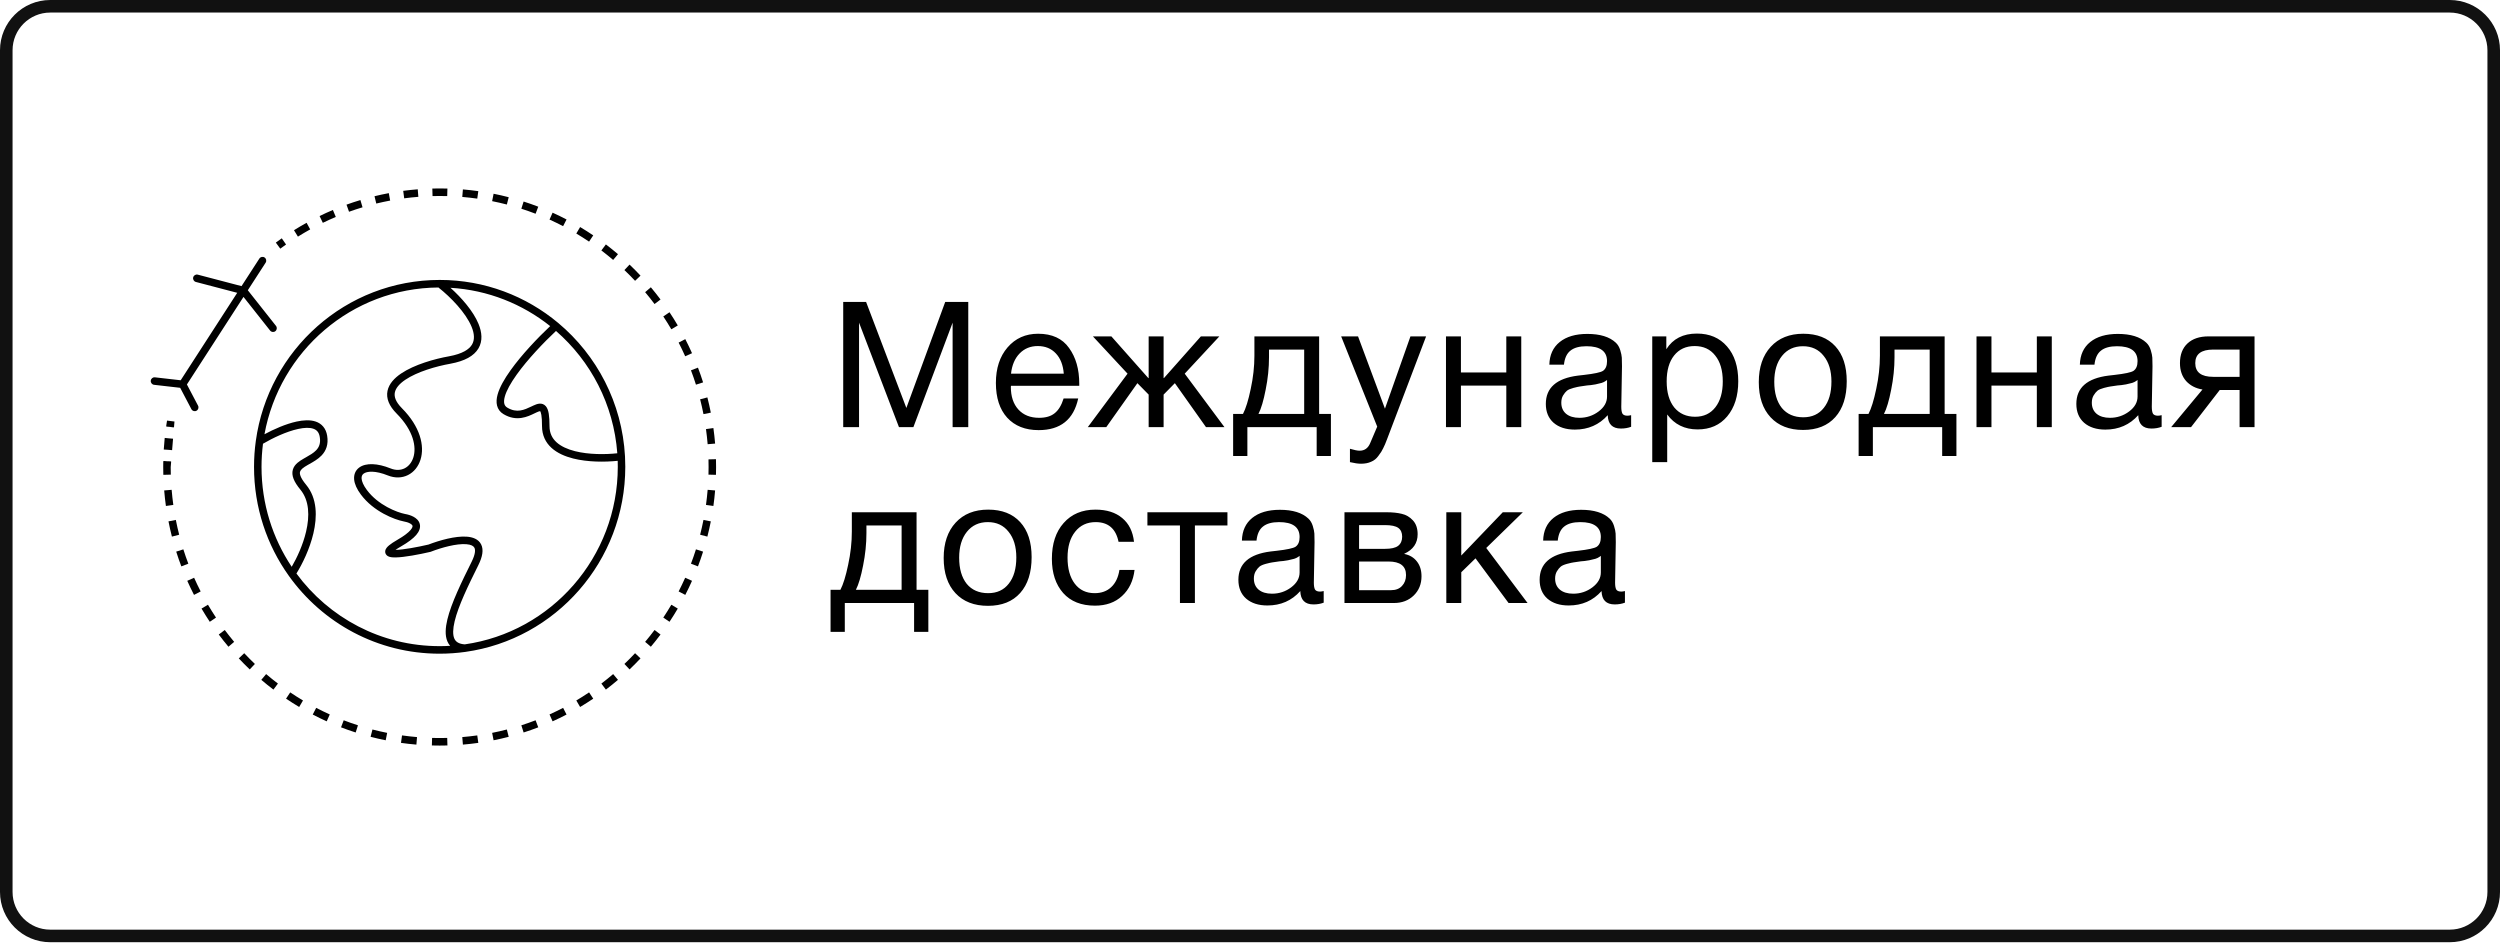
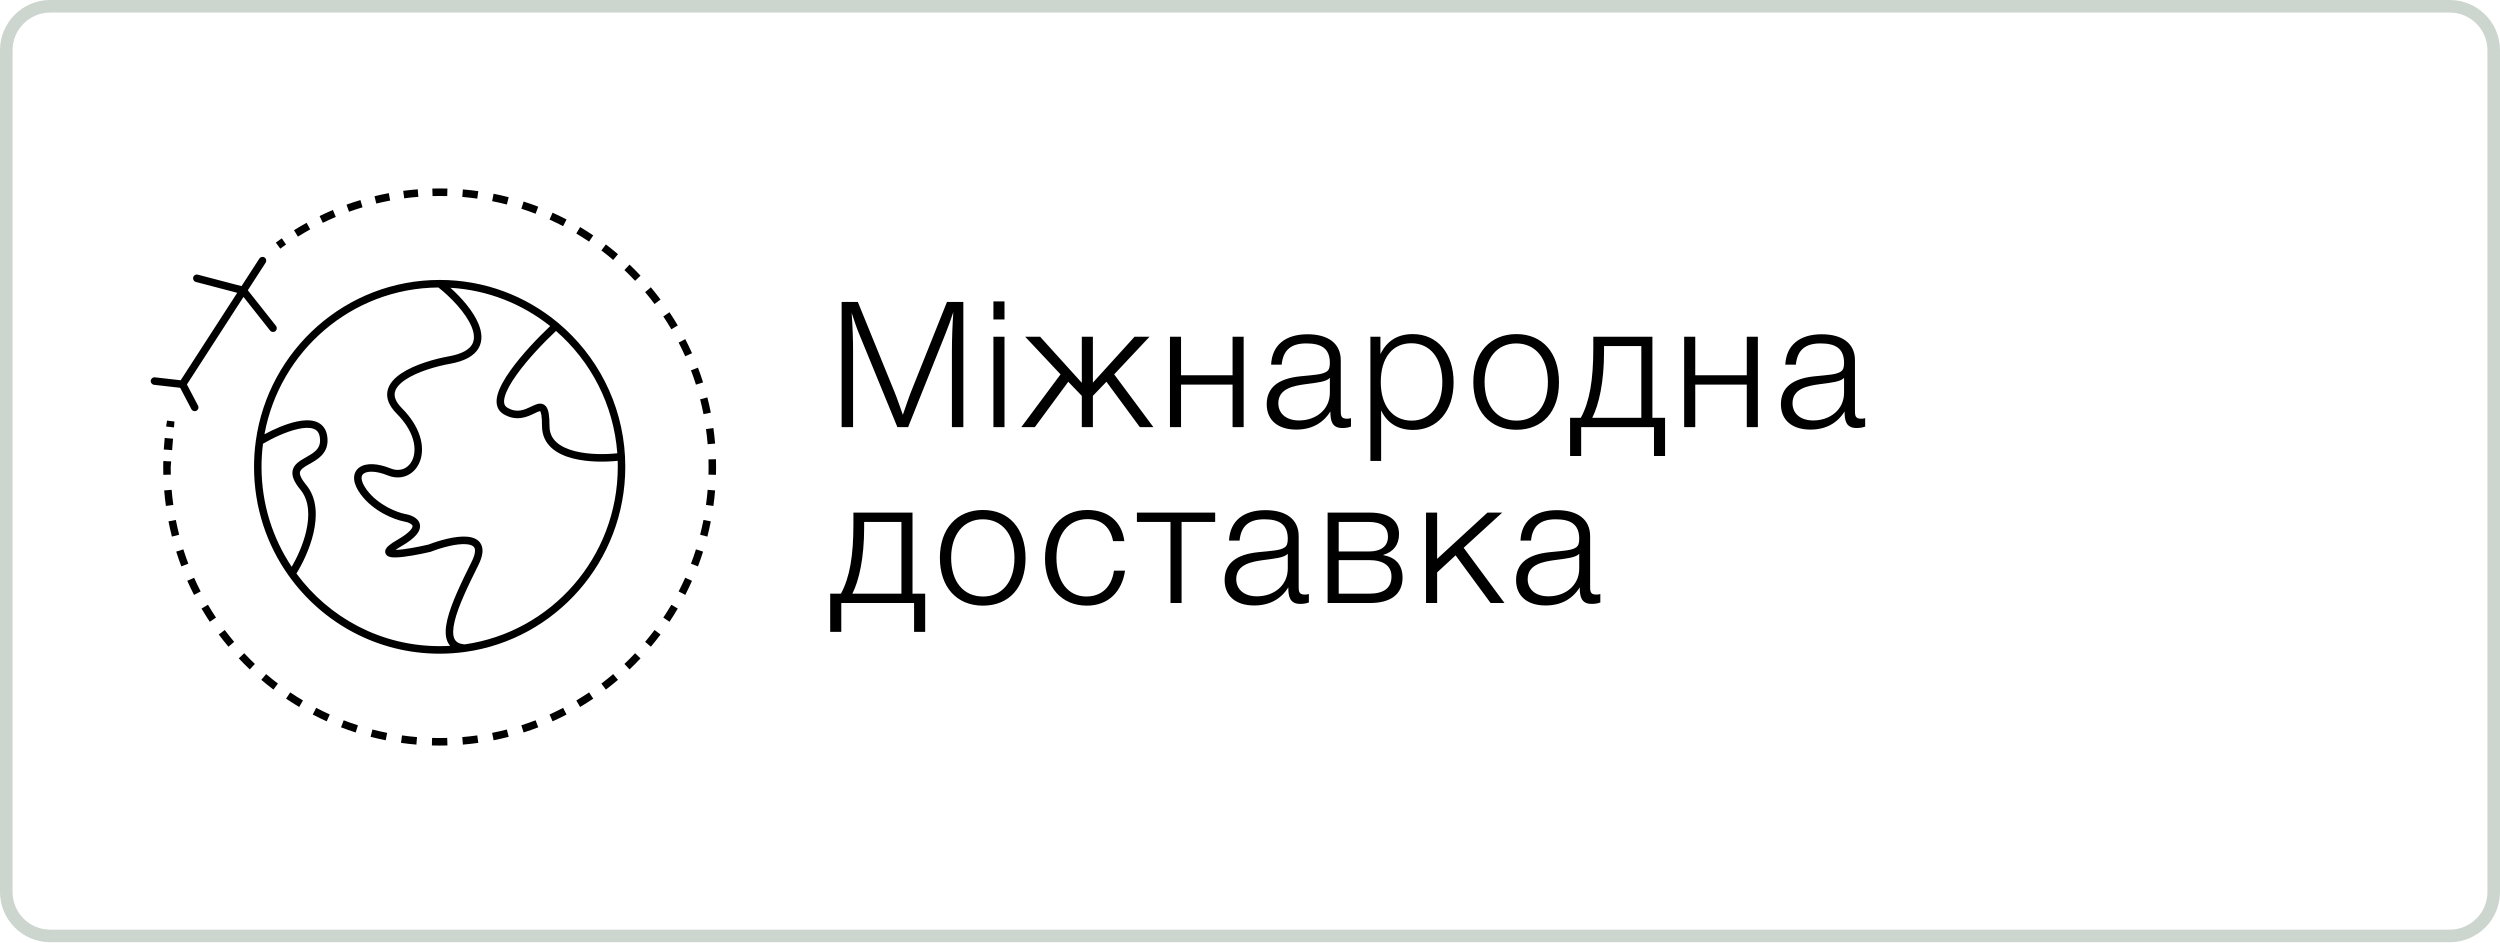
<svg xmlns="http://www.w3.org/2000/svg" width="199" height="75" viewBox="0 0 199 75" fill="none">
-   <rect x="0.5" y="0.5" width="198" height="74" rx="3.5" stroke="#111111" />
+   <rect x="0.5" y="0.5" width="198" height="74" rx="3.5" stroke="#CCD5CE" />
  <path fill-rule="evenodd" clip-rule="evenodd" d="M35.856 22.909C36.733 23.697 37.669 24.758 38.09 25.782C38.358 26.436 38.441 27.135 38.082 27.737C37.728 28.333 36.996 28.742 35.856 28.951L35.855 28.952C34.728 29.152 33.209 29.589 32.259 30.232C31.782 30.555 31.501 30.895 31.431 31.234C31.365 31.552 31.468 31.966 31.991 32.493C33.45 33.961 33.817 35.49 33.472 36.591C33.299 37.14 32.949 37.577 32.478 37.813C32.006 38.051 31.439 38.074 30.864 37.843C30.385 37.65 29.967 37.559 29.633 37.548C29.294 37.537 29.069 37.608 28.942 37.703C28.831 37.788 28.767 37.911 28.784 38.108C28.802 38.321 28.919 38.622 29.203 39.004C30.106 40.216 31.604 40.784 32.235 40.912C32.455 40.949 32.703 41.019 32.915 41.134C33.121 41.245 33.346 41.427 33.415 41.712C33.488 42.009 33.368 42.307 33.13 42.584C32.892 42.861 32.502 43.161 31.926 43.493C31.737 43.601 31.591 43.694 31.482 43.772C32.108 43.762 33.234 43.55 34.104 43.348C34.98 43.011 36.248 42.65 37.159 42.719C37.613 42.753 38.084 42.903 38.3 43.338C38.509 43.76 38.408 44.319 38.077 44.984C37.267 46.614 36.481 48.231 36.189 49.455C36.042 50.072 36.036 50.526 36.16 50.819C36.219 50.957 36.307 51.062 36.434 51.139C36.561 51.216 36.74 51.274 36.993 51.292C43.877 50.312 49.175 44.355 49.176 37.155C49.176 36.997 49.173 36.839 49.169 36.681C48.161 36.786 46.794 36.792 45.623 36.496C44.972 36.331 44.357 36.066 43.9 35.651C43.434 35.227 43.144 34.654 43.144 33.917C43.145 33.519 43.126 33.234 43.093 33.034C43.059 32.831 43.017 32.752 42.997 32.728C42.994 32.728 42.99 32.728 42.984 32.729C42.932 32.734 42.85 32.761 42.712 32.825C42.662 32.847 42.609 32.873 42.551 32.901C42.012 33.163 41.123 33.596 40.072 32.961C39.805 32.8 39.636 32.566 39.565 32.283C39.497 32.011 39.525 31.714 39.605 31.419C39.764 30.831 40.154 30.154 40.638 29.477C41.531 28.226 42.806 26.889 43.794 25.958C41.586 24.199 38.846 23.087 35.856 22.909ZM44.257 26.344C43.279 27.262 42.002 28.596 41.122 29.828C40.65 30.489 40.311 31.095 40.181 31.576C40.116 31.815 40.11 32 40.144 32.137C40.175 32.263 40.245 32.365 40.379 32.446C41.142 32.907 41.74 32.622 42.287 32.362C42.347 32.333 42.406 32.305 42.465 32.278C42.603 32.215 42.766 32.147 42.927 32.131C43.111 32.113 43.303 32.164 43.45 32.337C43.576 32.486 43.642 32.696 43.681 32.936C43.722 33.183 43.741 33.506 43.741 33.917C43.741 34.476 43.952 34.889 44.3 35.205C44.657 35.53 45.168 35.761 45.769 35.913C46.863 36.19 48.171 36.184 49.137 36.081C48.85 32.195 47.019 28.742 44.257 26.344ZM35.832 51.408C35.74 51.304 35.667 51.185 35.612 51.055C35.409 50.576 35.455 49.961 35.609 49.314C35.92 48.01 36.744 46.325 37.543 44.716C37.856 44.086 37.842 43.76 37.766 43.606C37.696 43.465 37.509 43.347 37.115 43.318C36.337 43.259 35.163 43.581 34.298 43.916L34.279 43.924L34.258 43.929C33.388 44.131 32.193 44.361 31.491 44.372C31.317 44.375 31.144 44.365 31.007 44.324C30.939 44.303 30.85 44.267 30.778 44.194C30.693 44.109 30.648 43.991 30.664 43.863C30.677 43.754 30.731 43.664 30.78 43.601C30.831 43.534 30.898 43.469 30.974 43.407C31.125 43.281 31.343 43.137 31.63 42.971C32.181 42.654 32.505 42.394 32.679 42.191C32.853 41.988 32.844 41.886 32.836 41.856C32.826 41.814 32.778 41.742 32.633 41.663C32.495 41.589 32.312 41.534 32.132 41.504L32.127 41.503L32.122 41.502C31.41 41.359 29.75 40.739 28.725 39.364C28.406 38.936 28.221 38.529 28.189 38.16C28.156 37.775 28.294 37.443 28.584 37.223C28.86 37.015 29.238 36.934 29.653 36.948C30.073 36.962 30.56 37.073 31.086 37.285C31.517 37.459 31.905 37.43 32.212 37.276C32.521 37.12 32.773 36.823 32.903 36.41C33.161 35.589 32.926 34.283 31.57 32.918C30.967 32.311 30.725 31.703 30.846 31.113C30.964 30.543 31.402 30.088 31.926 29.733C32.981 29.02 34.598 28.565 35.751 28.36C36.822 28.164 37.347 27.805 37.571 27.429C37.79 27.059 37.773 26.582 37.539 26.012C37.079 24.894 35.877 23.655 34.898 22.884C27.992 22.934 22.258 27.954 21.051 34.568C21.802 34.163 22.748 33.745 23.605 33.557C24.143 33.44 24.686 33.404 25.133 33.557C25.362 33.636 25.568 33.765 25.729 33.959C25.891 34.152 25.995 34.395 26.042 34.682C26.158 35.385 25.951 35.885 25.598 36.255C25.318 36.549 24.943 36.76 24.636 36.933C24.584 36.962 24.535 36.989 24.488 37.016C24.313 37.117 24.172 37.206 24.065 37.299C23.961 37.39 23.907 37.471 23.884 37.548C23.842 37.695 23.873 37.991 24.367 38.588C25.262 39.669 25.257 41.138 24.944 42.463C24.651 43.699 24.076 44.878 23.596 45.652C26.179 49.161 30.322 51.434 34.994 51.433C35.275 51.433 35.554 51.425 35.832 51.408ZM23.22 45.117C23.644 44.391 24.115 43.374 24.363 42.324C24.661 41.064 24.622 39.834 23.909 38.972C23.398 38.355 23.178 37.841 23.312 37.38C23.377 37.154 23.518 36.982 23.674 36.845C23.829 36.711 24.014 36.597 24.192 36.495C24.248 36.463 24.304 36.431 24.359 36.4C24.67 36.224 24.954 36.063 25.168 35.839C25.394 35.602 25.538 35.291 25.453 34.781C25.421 34.581 25.354 34.443 25.272 34.345C25.191 34.247 25.082 34.175 24.94 34.126C24.647 34.025 24.231 34.035 23.732 34.145C22.792 34.349 21.7 34.871 20.934 35.321C20.858 35.923 20.818 36.538 20.817 37.161C20.817 40.107 21.702 42.844 23.22 45.117ZM35 22.283C38.589 22.282 41.88 23.57 44.44 25.712C47.502 28.275 49.519 32.062 49.751 36.329C49.765 36.602 49.773 36.878 49.773 37.155C49.771 44.67 44.235 50.884 37.045 51.891C36.375 51.985 35.69 52.033 34.993 52.034C30.049 52.035 25.673 49.591 22.992 45.838C21.247 43.396 20.22 40.399 20.221 37.161C20.221 36.461 20.269 35.771 20.363 35.096C21.363 27.858 27.536 22.284 35 22.283ZM21.058 20.494C21.196 20.584 21.235 20.77 21.145 20.909L19.726 23.104L21.968 25.939C22.07 26.069 22.049 26.258 21.92 26.361C21.791 26.465 21.603 26.443 21.501 26.313L19.383 23.634L14.878 30.604L15.764 32.289C15.841 32.436 15.785 32.618 15.64 32.695C15.494 32.773 15.313 32.717 15.236 32.571L14.342 30.869L12.265 30.631C12.101 30.613 11.983 30.464 12.002 30.299C12.021 30.134 12.168 30.016 12.332 30.035L14.383 30.269L18.883 23.307L15.592 22.444C15.433 22.402 15.337 22.238 15.379 22.077C15.421 21.917 15.584 21.82 15.743 21.862L19.226 22.776L20.645 20.582C20.735 20.443 20.92 20.404 21.058 20.494Z" fill="black" />
  <path fill-rule="evenodd" clip-rule="evenodd" d="M34.414 15.008C34.608 15.002 34.801 15 34.996 15C35.203 15 35.409 15.003 35.614 15.009L35.598 15.609C35.398 15.604 35.197 15.601 34.996 15.601C34.807 15.601 34.618 15.604 34.43 15.608L34.414 15.008ZM32.096 15.191C32.479 15.14 32.865 15.099 33.253 15.069L33.3 15.668C32.922 15.697 32.547 15.737 32.174 15.787L32.096 15.191ZM36.847 15.077C37.259 15.112 37.668 15.158 38.073 15.215L37.99 15.81C37.596 15.755 37.198 15.71 36.797 15.676L36.847 15.077ZM29.811 15.619C30.186 15.528 30.565 15.446 30.948 15.374L31.057 15.965C30.685 16.035 30.316 16.115 29.951 16.203L29.811 15.619ZM39.29 15.422C39.695 15.503 40.096 15.595 40.493 15.698L40.345 16.28C39.959 16.18 39.568 16.09 39.174 16.012L39.29 15.422ZM27.582 16.29C27.947 16.159 28.315 16.037 28.688 15.925L28.858 16.501C28.496 16.61 28.137 16.728 27.783 16.856L27.582 16.29ZM41.68 16.042C42.073 16.168 42.462 16.305 42.845 16.453L42.633 17.014C42.26 16.87 41.882 16.737 41.499 16.614L41.68 16.042ZM25.438 17.196C25.786 17.026 26.14 16.866 26.498 16.714L26.729 17.268C26.38 17.416 26.036 17.572 25.697 17.737L25.438 17.196ZM43.986 16.929C44.362 17.099 44.733 17.279 45.097 17.47L44.823 18.003C44.469 17.818 44.108 17.643 43.742 17.478L43.986 16.929ZM23.401 18.325C23.729 18.119 24.064 17.922 24.404 17.733L24.692 18.26C24.361 18.443 24.035 18.635 23.715 18.836L23.401 18.325ZM46.177 18.072C46.532 18.284 46.88 18.505 47.222 18.735L46.89 19.234C46.558 19.01 46.219 18.795 45.874 18.59L46.177 18.072ZM21.956 19.311C22.113 19.195 22.27 19.081 22.429 18.97L22.77 19.463C22.615 19.572 22.462 19.682 22.31 19.795L21.956 19.311ZM48.228 19.456C48.557 19.706 48.878 19.964 49.192 20.232L48.807 20.691C48.502 20.43 48.189 20.179 47.869 19.936L48.228 19.456ZM50.112 21.061C50.411 21.346 50.702 21.639 50.985 21.941L50.552 22.353C50.277 22.06 49.994 21.775 49.703 21.498L50.112 21.061ZM51.808 22.868C52.073 23.184 52.33 23.508 52.578 23.84L52.102 24.201C51.861 23.879 51.611 23.564 51.352 23.256L51.808 22.868ZM53.293 24.854C53.522 25.198 53.741 25.549 53.951 25.906L53.438 26.212C53.234 25.864 53.02 25.523 52.798 25.188L53.293 24.854ZM54.549 26.994C54.738 27.362 54.917 27.735 55.085 28.115L54.541 28.36C54.377 27.991 54.203 27.628 54.019 27.27L54.549 26.994ZM55.558 29.264C55.705 29.65 55.841 30.042 55.966 30.438L55.398 30.62C55.276 30.235 55.144 29.854 55.001 29.478L55.558 29.264ZM56.307 31.634C56.409 32.034 56.501 32.438 56.581 32.847L55.996 32.963C55.918 32.566 55.829 32.173 55.73 31.784L56.307 31.634ZM13.818 34.006C13.817 34.012 13.816 34.018 13.815 34.024L13.531 33.982L13.256 33.959L13.257 33.942L13.225 33.937C13.247 33.784 13.271 33.631 13.296 33.479L13.888 33.553L13.85 34.009L13.818 34.006ZM56.786 34.073C56.843 34.482 56.889 34.894 56.923 35.309L56.329 35.359C56.295 34.955 56.251 34.554 56.196 34.156L56.786 34.073ZM13.432 34.892L13.111 34.858C13.079 35.165 13.054 35.473 13.035 35.783L13.355 35.803L13.7 35.832L13.775 34.92L13.432 34.892ZM56.991 36.551C56.997 36.758 57 36.965 57 37.174C57 37.383 56.997 37.59 56.991 37.797L56.395 37.781C56.401 37.579 56.403 37.377 56.403 37.174C56.403 36.971 56.401 36.769 56.395 36.567L56.991 36.551ZM13.029 36.711L13.031 36.694L13.306 36.716L13.593 36.722C13.593 36.728 13.593 36.734 13.593 36.74L13.625 36.743L13.588 37.186C13.589 37.385 13.591 37.583 13.597 37.781L13.001 37.797C12.995 37.59 12.992 37.383 12.992 37.174C12.992 37.019 12.994 36.864 12.997 36.71L13.029 36.711ZM56.923 39.039C56.889 39.454 56.843 39.866 56.786 40.275L56.196 40.192C56.251 39.794 56.295 39.393 56.329 38.989L56.923 39.039ZM13.206 40.275C13.149 39.867 13.103 39.454 13.069 39.039L13.663 38.989C13.697 39.393 13.741 39.794 13.796 40.192L13.206 40.275ZM56.581 41.501C56.501 41.91 56.409 42.314 56.307 42.714L55.73 42.564C55.829 42.175 55.918 41.782 55.996 41.385L56.581 41.501ZM13.684 42.714C13.582 42.314 13.491 41.91 13.411 41.501L13.996 41.385C14.074 41.782 14.163 42.175 14.262 42.564L13.684 42.714ZM55.966 43.91C55.841 44.306 55.705 44.698 55.558 45.084L55.001 44.87C55.144 44.494 55.276 44.113 55.398 43.727L55.966 43.91ZM14.434 45.084C14.287 44.698 14.151 44.306 14.026 43.91L14.594 43.727C14.716 44.113 14.848 44.494 14.991 44.87L14.434 45.084ZM55.085 46.233C54.917 46.613 54.738 46.986 54.549 47.354L54.019 47.078C54.203 46.72 54.377 46.356 54.541 45.988L55.085 46.233ZM15.443 47.354C15.254 46.986 15.075 46.613 14.906 46.233L15.451 45.988C15.615 46.357 15.789 46.72 15.973 47.078L15.443 47.354ZM53.951 48.442C53.741 48.799 53.522 49.15 53.293 49.494L52.798 49.16C53.02 48.825 53.234 48.484 53.438 48.136L53.951 48.442ZM16.698 49.495C16.47 49.15 16.251 48.799 16.041 48.442L16.554 48.136C16.758 48.484 16.972 48.825 17.194 49.16L16.698 49.495ZM52.578 50.508C52.33 50.84 52.073 51.164 51.808 51.48L51.352 51.092C51.611 50.784 51.861 50.469 52.102 50.147L52.578 50.508ZM18.184 51.48C17.918 51.164 17.662 50.84 17.414 50.508L17.89 50.147C18.131 50.469 18.381 50.784 18.639 51.092L18.184 51.48ZM50.985 52.407C50.702 52.709 50.411 53.002 50.112 53.287L49.703 52.85C49.994 52.573 50.277 52.288 50.552 51.995L50.985 52.407ZM19.879 53.287C19.58 53.002 19.289 52.709 19.007 52.408L19.44 51.995C19.715 52.288 19.998 52.573 20.289 52.85L19.879 53.287ZM49.192 54.116C48.878 54.384 48.557 54.643 48.228 54.892L47.869 54.412C48.189 54.169 48.502 53.917 48.807 53.657L49.192 54.116ZM21.764 54.892C21.435 54.643 21.114 54.384 20.799 54.116L21.184 53.657C21.49 53.917 21.803 54.169 22.123 54.412L21.764 54.892ZM47.222 55.613C46.88 55.843 46.532 56.064 46.177 56.276L45.874 55.758C46.219 55.553 46.558 55.338 46.89 55.114L47.222 55.613ZM23.814 56.276C23.46 56.064 23.112 55.843 22.77 55.613L23.102 55.114C23.434 55.338 23.773 55.553 24.118 55.758L23.814 56.276ZM45.097 56.878C44.733 57.069 44.362 57.249 43.986 57.419L43.742 56.87C44.108 56.705 44.469 56.53 44.823 56.345L45.097 56.878ZM26.006 57.419C25.63 57.249 25.259 57.069 24.894 56.878L25.168 56.345C25.523 56.53 25.884 56.705 26.25 56.87L26.006 57.419ZM28.312 58.306C27.918 58.18 27.53 58.043 27.146 57.895L27.359 57.334C27.732 57.478 28.11 57.611 28.493 57.734L28.312 58.306ZM42.845 57.895C42.462 58.043 42.073 58.18 41.68 58.306L41.499 57.734C41.882 57.611 42.26 57.478 42.633 57.334L42.845 57.895ZM40.493 58.65C40.096 58.753 39.695 58.845 39.29 58.926L39.174 58.336C39.568 58.258 39.959 58.168 40.345 58.068L40.493 58.65ZM30.702 58.926C30.297 58.845 29.895 58.753 29.499 58.65L29.647 58.068C30.033 58.168 30.424 58.258 30.818 58.336L30.702 58.926ZM38.073 59.133C37.668 59.19 37.259 59.236 36.847 59.271L36.797 58.672C37.198 58.638 37.596 58.593 37.99 58.538L38.073 59.133ZM33.145 59.271C32.733 59.236 32.324 59.19 31.919 59.133L32.001 58.538C32.396 58.593 32.794 58.638 33.195 58.672L33.145 59.271ZM34.996 59.348C34.789 59.348 34.583 59.345 34.377 59.339L34.394 58.739C34.594 58.744 34.794 58.747 34.996 58.747C35.197 58.747 35.398 58.744 35.598 58.739L35.615 59.339C35.409 59.345 35.203 59.348 34.996 59.348Z" fill="black" />
-   <path d="M67.12 24.032H68.94L72.146 32.474L75.24 24.032H77.074V34H75.828V25.684L72.706 34H71.558L68.38 25.684V34H67.12V24.032ZM85.825 31.718C85.461 33.398 84.411 34.238 82.675 34.238C81.611 34.238 80.776 33.907 80.169 33.244C79.572 32.581 79.273 31.662 79.273 30.486C79.273 29.319 79.581 28.377 80.197 27.658C80.823 26.93 81.635 26.566 82.633 26.566C83.744 26.566 84.565 26.944 85.097 27.7C85.639 28.447 85.909 29.394 85.909 30.542V30.71H80.477L80.463 30.794C80.463 31.559 80.664 32.161 81.065 32.6C81.467 33.039 82.017 33.258 82.717 33.258C83.24 33.258 83.651 33.137 83.949 32.894C84.257 32.651 84.495 32.259 84.663 31.718H85.825ZM84.677 29.744C84.621 29.053 84.411 28.517 84.047 28.134C83.683 27.742 83.203 27.546 82.605 27.546C82.027 27.546 81.546 27.742 81.163 28.134C80.781 28.526 80.552 29.063 80.477 29.744H84.677ZM90.537 30.5L88.059 34H86.589L89.753 29.744L86.995 26.776H88.465L91.405 30.094H91.433V26.776H92.623V30.094H92.651L95.591 26.776H97.061L94.303 29.744L97.467 34H95.997L93.519 30.5L92.623 31.41V34H91.433V31.41L90.537 30.5ZM105.941 36.296H104.807V34H99.291V36.296H98.157V32.95H98.941C99.165 32.521 99.371 31.858 99.557 30.962C99.753 30.057 99.851 29.175 99.851 28.316V26.776H105.003V32.95H105.941V36.296ZM103.813 32.95V27.826H101.013V28.428C101.013 29.277 100.925 30.141 100.747 31.018C100.579 31.886 100.388 32.53 100.173 32.95H103.813ZM113.518 26.776L110.424 34.924C110.303 35.251 110.196 35.503 110.102 35.68C110.018 35.867 109.892 36.067 109.724 36.282C109.566 36.506 109.37 36.665 109.136 36.758C108.912 36.861 108.646 36.912 108.338 36.912C108.105 36.912 107.811 36.87 107.456 36.786V35.722C107.802 35.825 108.058 35.876 108.226 35.876C108.618 35.876 108.898 35.675 109.066 35.274L109.626 33.958L106.756 26.776H108.1L110.242 32.53L112.272 26.776H113.518ZM116.29 34H115.1V26.776H116.29V29.646H119.902V26.776H121.092V34H119.902V30.696H116.29V34ZM129.838 33.048V33.972C129.595 34.065 129.324 34.112 129.026 34.112C128.344 34.112 127.994 33.757 127.976 33.048C127.294 33.813 126.422 34.196 125.358 34.196C124.648 34.196 124.084 34.014 123.664 33.65C123.253 33.286 123.048 32.787 123.048 32.152C123.048 30.864 123.902 30.113 125.61 29.898C125.722 29.879 125.885 29.861 126.1 29.842C126.912 29.749 127.411 29.641 127.598 29.52C127.812 29.371 127.92 29.114 127.92 28.75C127.92 27.957 127.374 27.56 126.282 27.56C125.722 27.56 125.297 27.677 125.008 27.91C124.718 28.134 124.546 28.507 124.49 29.03H123.328C123.346 28.255 123.622 27.653 124.154 27.224C124.686 26.795 125.418 26.58 126.352 26.58C127.369 26.58 128.125 26.813 128.62 27.28C128.778 27.429 128.895 27.625 128.97 27.868C129.044 28.111 129.086 28.311 129.096 28.47C129.105 28.619 129.11 28.848 129.11 29.156C129.11 29.511 129.1 30.047 129.082 30.766C129.063 31.485 129.054 32.021 129.054 32.376C129.054 32.637 129.086 32.824 129.152 32.936C129.226 33.039 129.357 33.09 129.544 33.09C129.618 33.09 129.716 33.076 129.838 33.048ZM127.92 30.248C127.836 30.313 127.747 30.369 127.654 30.416C127.56 30.463 127.439 30.5 127.29 30.528C127.15 30.556 127.052 30.579 126.996 30.598C126.949 30.607 126.828 30.626 126.632 30.654C126.436 30.673 126.333 30.682 126.324 30.682C126.034 30.719 125.843 30.747 125.75 30.766C125.666 30.775 125.498 30.813 125.246 30.878C125.003 30.943 124.83 31.018 124.728 31.102C124.625 31.186 124.522 31.312 124.42 31.48C124.326 31.639 124.28 31.83 124.28 32.054C124.28 32.427 124.406 32.721 124.658 32.936C124.919 33.151 125.274 33.258 125.722 33.258C126.291 33.258 126.8 33.09 127.248 32.754C127.696 32.418 127.92 32.021 127.92 31.564V30.248ZM132.639 26.776V27.798C133.162 26.967 133.974 26.552 135.075 26.552C136.083 26.552 136.881 26.893 137.469 27.574C138.066 28.255 138.365 29.179 138.365 30.346C138.365 31.513 138.071 32.446 137.483 33.146C136.904 33.837 136.12 34.182 135.131 34.182C134.095 34.182 133.288 33.785 132.709 32.992V36.786H131.519V26.776H132.639ZM134.893 27.546C134.202 27.546 133.656 27.798 133.255 28.302C132.863 28.797 132.667 29.483 132.667 30.36C132.667 31.237 132.868 31.928 133.269 32.432C133.68 32.927 134.235 33.174 134.935 33.174C135.616 33.174 136.153 32.922 136.545 32.418C136.937 31.914 137.133 31.228 137.133 30.36C137.133 29.483 136.932 28.797 136.531 28.302C136.139 27.798 135.593 27.546 134.893 27.546ZM140.952 27.602C141.587 26.911 142.45 26.566 143.542 26.566C144.634 26.566 145.483 26.897 146.09 27.56C146.697 28.223 147 29.151 147 30.346C147 31.569 146.697 32.521 146.09 33.202C145.483 33.883 144.629 34.224 143.528 34.224C142.427 34.224 141.563 33.888 140.938 33.216C140.313 32.544 140 31.611 140 30.416C140 29.231 140.317 28.293 140.952 27.602ZM145.166 28.33C144.765 27.817 144.214 27.56 143.514 27.56C142.814 27.56 142.259 27.817 141.848 28.33C141.437 28.843 141.232 29.529 141.232 30.388C141.232 31.275 141.433 31.97 141.834 32.474C142.245 32.969 142.814 33.216 143.542 33.216C144.242 33.216 144.788 32.964 145.18 32.46C145.581 31.956 145.782 31.261 145.782 30.374C145.782 29.515 145.577 28.834 145.166 28.33ZM155.731 36.296H154.597V34H149.081V36.296H147.947V32.95H148.731C148.955 32.521 149.16 31.858 149.347 30.962C149.543 30.057 149.641 29.175 149.641 28.316V26.776H154.793V32.95H155.731V36.296ZM153.603 32.95V27.826H150.803V28.428C150.803 29.277 150.714 30.141 150.537 31.018C150.369 31.886 150.178 32.53 149.963 32.95H153.603ZM158.52 34H157.33V26.776H158.52V29.646H162.132V26.776H163.322V34H162.132V30.696H158.52V34ZM172.067 33.048V33.972C171.825 34.065 171.554 34.112 171.255 34.112C170.574 34.112 170.224 33.757 170.205 33.048C169.524 33.813 168.651 34.196 167.587 34.196C166.878 34.196 166.313 34.014 165.893 33.65C165.483 33.286 165.277 32.787 165.277 32.152C165.277 30.864 166.131 30.113 167.839 29.898C167.951 29.879 168.115 29.861 168.329 29.842C169.141 29.749 169.641 29.641 169.827 29.52C170.042 29.371 170.149 29.114 170.149 28.75C170.149 27.957 169.603 27.56 168.511 27.56C167.951 27.56 167.527 27.677 167.237 27.91C166.948 28.134 166.775 28.507 166.719 29.03H165.557C165.576 28.255 165.851 27.653 166.383 27.224C166.915 26.795 167.648 26.58 168.581 26.58C169.599 26.58 170.355 26.813 170.849 27.28C171.008 27.429 171.125 27.625 171.199 27.868C171.274 28.111 171.316 28.311 171.325 28.47C171.335 28.619 171.339 28.848 171.339 29.156C171.339 29.511 171.33 30.047 171.311 30.766C171.293 31.485 171.283 32.021 171.283 32.376C171.283 32.637 171.316 32.824 171.381 32.936C171.456 33.039 171.587 33.09 171.773 33.09C171.848 33.09 171.946 33.076 172.067 33.048ZM170.149 30.248C170.065 30.313 169.977 30.369 169.883 30.416C169.79 30.463 169.669 30.5 169.519 30.528C169.379 30.556 169.281 30.579 169.225 30.598C169.179 30.607 169.057 30.626 168.861 30.654C168.665 30.673 168.563 30.682 168.553 30.682C168.264 30.719 168.073 30.747 167.979 30.766C167.895 30.775 167.727 30.813 167.475 30.878C167.233 30.943 167.06 31.018 166.957 31.102C166.855 31.186 166.752 31.312 166.649 31.48C166.556 31.639 166.509 31.83 166.509 32.054C166.509 32.427 166.635 32.721 166.887 32.936C167.149 33.151 167.503 33.258 167.951 33.258C168.521 33.258 169.029 33.09 169.477 32.754C169.925 32.418 170.149 32.021 170.149 31.564V30.248ZM179.461 34H178.271V31.046H176.689L174.407 34H172.825L175.317 31.004C174.785 30.92 174.351 30.696 174.015 30.332C173.688 29.959 173.525 29.483 173.525 28.904C173.525 28.232 173.725 27.709 174.127 27.336C174.528 26.963 175.083 26.776 175.793 26.776H179.461V34ZM178.271 27.826H176.171C175.219 27.826 174.743 28.185 174.743 28.904C174.743 29.632 175.219 29.996 176.171 29.996H178.271V27.826ZM73.896 50.296H72.762V48H67.246V50.296H66.112V46.95H66.896C67.12 46.521 67.325 45.858 67.512 44.962C67.708 44.057 67.806 43.175 67.806 42.316V40.776H72.958V46.95H73.896V50.296ZM71.768 46.95V41.826H68.968V42.428C68.968 43.277 68.879 44.141 68.702 45.018C68.534 45.886 68.343 46.53 68.128 46.95H71.768ZM76.069 41.602C76.704 40.911 77.567 40.566 78.659 40.566C79.751 40.566 80.6 40.897 81.207 41.56C81.814 42.223 82.117 43.151 82.117 44.346C82.117 45.569 81.814 46.521 81.207 47.202C80.6 47.883 79.746 48.224 78.645 48.224C77.544 48.224 76.68 47.888 76.055 47.216C75.43 46.544 75.117 45.611 75.117 44.416C75.117 43.231 75.434 42.293 76.069 41.602ZM80.283 42.33C79.882 41.817 79.331 41.56 78.631 41.56C77.931 41.56 77.376 41.817 76.965 42.33C76.554 42.843 76.349 43.529 76.349 44.388C76.349 45.275 76.55 45.97 76.951 46.474C77.362 46.969 77.931 47.216 78.659 47.216C79.359 47.216 79.905 46.964 80.297 46.46C80.698 45.956 80.899 45.261 80.899 44.374C80.899 43.515 80.694 42.834 80.283 42.33ZM90.31 45.368C90.207 46.236 89.876 46.927 89.316 47.44C88.766 47.953 88.047 48.21 87.16 48.21C86.068 48.21 85.224 47.874 84.626 47.202C84.029 46.521 83.73 45.615 83.73 44.486C83.73 43.282 84.043 42.33 84.668 41.63C85.293 40.921 86.138 40.566 87.202 40.566C88.089 40.566 88.798 40.79 89.33 41.238C89.862 41.677 90.175 42.307 90.268 43.128H89.036C88.822 42.083 88.215 41.56 87.216 41.56C86.525 41.56 85.98 41.817 85.578 42.33C85.177 42.834 84.976 43.52 84.976 44.388C84.976 45.265 85.168 45.956 85.55 46.46C85.933 46.964 86.46 47.216 87.132 47.216C87.674 47.216 88.112 47.057 88.448 46.74C88.793 46.423 89.013 45.965 89.106 45.368H90.31ZM97.704 41.826H95.114V48H93.924V41.826H91.334V40.776H97.704V41.826ZM105.366 47.048V47.972C105.123 48.065 104.853 48.112 104.554 48.112C103.873 48.112 103.523 47.757 103.504 47.048C102.823 47.813 101.95 48.196 100.886 48.196C100.177 48.196 99.612 48.014 99.192 47.65C98.781 47.286 98.576 46.787 98.576 46.152C98.576 44.864 99.43 44.113 101.138 43.898C101.25 43.879 101.413 43.861 101.628 43.842C102.44 43.749 102.939 43.641 103.126 43.52C103.341 43.371 103.448 43.114 103.448 42.75C103.448 41.957 102.902 41.56 101.81 41.56C101.25 41.56 100.825 41.677 100.536 41.91C100.247 42.134 100.074 42.507 100.018 43.03H98.856C98.875 42.255 99.15 41.653 99.682 41.224C100.214 40.795 100.947 40.58 101.88 40.58C102.897 40.58 103.653 40.813 104.148 41.28C104.307 41.429 104.423 41.625 104.498 41.868C104.573 42.111 104.615 42.311 104.624 42.47C104.633 42.619 104.638 42.848 104.638 43.156C104.638 43.511 104.629 44.047 104.61 44.766C104.591 45.485 104.582 46.021 104.582 46.376C104.582 46.637 104.615 46.824 104.68 46.936C104.755 47.039 104.885 47.09 105.072 47.09C105.147 47.09 105.245 47.076 105.366 47.048ZM103.448 44.248C103.364 44.313 103.275 44.369 103.182 44.416C103.089 44.463 102.967 44.5 102.818 44.528C102.678 44.556 102.58 44.579 102.524 44.598C102.477 44.607 102.356 44.626 102.16 44.654C101.964 44.673 101.861 44.682 101.852 44.682C101.563 44.719 101.371 44.747 101.278 44.766C101.194 44.775 101.026 44.813 100.774 44.878C100.531 44.943 100.359 45.018 100.256 45.102C100.153 45.186 100.051 45.312 99.948 45.48C99.855 45.639 99.808 45.83 99.808 46.054C99.808 46.427 99.934 46.721 100.186 46.936C100.447 47.151 100.802 47.258 101.25 47.258C101.819 47.258 102.328 47.09 102.776 46.754C103.224 46.418 103.448 46.021 103.448 45.564V44.248ZM107.02 48V40.776H110.366C110.842 40.776 111.248 40.818 111.584 40.902C111.92 40.977 112.214 41.149 112.466 41.42C112.718 41.691 112.844 42.059 112.844 42.526C112.844 43.235 112.489 43.753 111.78 44.08V44.094C112.209 44.178 112.545 44.379 112.788 44.696C113.03 45.004 113.152 45.396 113.152 45.872C113.152 46.488 112.946 46.997 112.536 47.398C112.125 47.799 111.598 48 110.954 48H107.02ZM110.24 43.688C110.734 43.688 111.084 43.609 111.29 43.45C111.504 43.282 111.612 43.039 111.612 42.722C111.612 42.405 111.509 42.171 111.304 42.022C111.098 41.873 110.744 41.798 110.24 41.798H108.182V43.688H110.24ZM108.182 44.696V46.978H110.73C111.103 46.978 111.392 46.866 111.598 46.642C111.812 46.418 111.92 46.129 111.92 45.774C111.92 45.055 111.453 44.696 110.52 44.696H108.182ZM121.595 48H120.083L117.451 44.444L116.317 45.55V48H115.127V40.776H116.317V44.22L119.621 40.776H121.217L118.305 43.618L121.595 48ZM129.345 47.048V47.972C129.102 48.065 128.832 48.112 128.533 48.112C127.852 48.112 127.502 47.757 127.483 47.048C126.802 47.813 125.929 48.196 124.865 48.196C124.156 48.196 123.591 48.014 123.171 47.65C122.76 47.286 122.555 46.787 122.555 46.152C122.555 44.864 123.409 44.113 125.117 43.898C125.229 43.879 125.392 43.861 125.607 43.842C126.419 43.749 126.918 43.641 127.105 43.52C127.32 43.371 127.427 43.114 127.427 42.75C127.427 41.957 126.881 41.56 125.789 41.56C125.229 41.56 124.804 41.677 124.515 41.91C124.226 42.134 124.053 42.507 123.997 43.03H122.835C122.854 42.255 123.129 41.653 123.661 41.224C124.193 40.795 124.926 40.58 125.859 40.58C126.876 40.58 127.632 40.813 128.127 41.28C128.286 41.429 128.402 41.625 128.477 41.868C128.552 42.111 128.594 42.311 128.603 42.47C128.612 42.619 128.617 42.848 128.617 43.156C128.617 43.511 128.608 44.047 128.589 44.766C128.57 45.485 128.561 46.021 128.561 46.376C128.561 46.637 128.594 46.824 128.659 46.936C128.734 47.039 128.864 47.09 129.051 47.09C129.126 47.09 129.224 47.076 129.345 47.048ZM127.427 44.248C127.343 44.313 127.254 44.369 127.161 44.416C127.068 44.463 126.946 44.5 126.797 44.528C126.657 44.556 126.559 44.579 126.503 44.598C126.456 44.607 126.335 44.626 126.139 44.654C125.943 44.673 125.84 44.682 125.831 44.682C125.542 44.719 125.35 44.747 125.257 44.766C125.173 44.775 125.005 44.813 124.753 44.878C124.51 44.943 124.338 45.018 124.235 45.102C124.132 45.186 124.03 45.312 123.927 45.48C123.834 45.639 123.787 45.83 123.787 46.054C123.787 46.427 123.913 46.721 124.165 46.936C124.426 47.151 124.781 47.258 125.229 47.258C125.798 47.258 126.307 47.09 126.755 46.754C127.203 46.418 127.427 46.021 127.427 45.564V44.248Z" fill="black" />
+   <path d="M76.682 24.032V34H75.772V27.98C75.772 26.93 75.814 25.894 75.884 24.844C75.688 25.446 75.464 26.062 75.226 26.65L72.286 34H71.432L68.45 26.734C68.198 26.132 67.988 25.516 67.792 24.9C67.862 25.922 67.904 26.93 67.904 27.952V34H66.994V24.032H68.282L71.18 31.144C71.432 31.76 71.642 32.39 71.866 33.02C72.09 32.404 72.286 31.774 72.524 31.172L75.38 24.032H76.682ZM79.958 23.99V25.432H79.076V23.99H79.958ZM79.958 26.804V34H79.076V26.804H79.958ZM85.034 30.388L82.374 34H81.296L84.418 29.8L81.604 26.804H82.794L86.112 30.472V26.804H86.994V30.458L90.312 26.804H91.502L88.688 29.8L91.81 34H90.732L88.072 30.388L86.994 31.508V34H86.112V31.508L85.034 30.388ZM98.995 34H98.113V30.612H94.011V34H93.129V26.804H94.011V29.87H98.113V26.804H98.995V34ZM107.537 33.286V33.958C107.299 34.042 107.089 34.07 106.837 34.07C105.983 34.07 105.899 33.412 105.899 32.754C105.311 33.692 104.401 34.196 103.183 34.196C101.713 34.196 100.831 33.44 100.831 32.18C100.831 30.864 101.727 30.136 103.505 29.954C104.639 29.842 105.255 29.814 105.605 29.576C105.787 29.45 105.857 29.254 105.857 28.89C105.857 27.7 105.129 27.336 103.981 27.336C102.763 27.336 102.133 27.868 102.021 29.03H101.181C101.251 27.49 102.301 26.608 104.079 26.608C105.703 26.608 106.725 27.322 106.725 28.68V32.6C106.725 33.034 106.711 33.328 107.201 33.328C107.313 33.328 107.383 33.328 107.537 33.286ZM105.857 30.08C105.577 30.388 104.863 30.458 103.897 30.584C102.987 30.71 101.755 30.92 101.755 32.096C101.755 32.936 102.399 33.468 103.407 33.468C104.723 33.468 105.857 32.628 105.857 31.256V30.08ZM109.882 26.804V28.19C110.4 27.126 111.254 26.594 112.458 26.594C114.418 26.594 115.706 28.12 115.706 30.43C115.706 32.712 114.418 34.224 112.486 34.224C111.324 34.224 110.428 33.706 109.938 32.67V36.688H109.084V26.804H109.882ZM112.346 27.322C110.834 27.322 109.91 28.484 109.91 30.416C109.91 32.306 110.862 33.482 112.374 33.482C113.844 33.482 114.81 32.278 114.81 30.43C114.81 28.54 113.858 27.322 112.346 27.322ZM120.707 26.594C122.779 26.594 124.095 28.078 124.095 30.43C124.095 32.754 122.793 34.21 120.707 34.21C118.607 34.21 117.277 32.726 117.277 30.402C117.277 28.092 118.621 26.594 120.707 26.594ZM120.693 27.336C119.167 27.336 118.173 28.54 118.173 30.402C118.173 32.292 119.139 33.482 120.721 33.482C122.247 33.482 123.213 32.292 123.213 30.416C123.213 28.54 122.233 27.336 120.693 27.336ZM132.539 36.296H131.657V34H125.861V36.296H124.979V33.258H125.833C126.533 31.97 126.827 30.262 126.827 27.728V26.804H131.531V33.258H132.539V36.296ZM130.649 33.258V27.546H127.681V28.022C127.681 30.416 127.275 32.208 126.743 33.258H130.649ZM139.926 34H139.044V30.612H134.942V34H134.06V26.804H134.942V29.87H139.044V26.804H139.926V34ZM148.467 33.286V33.958C148.229 34.042 148.019 34.07 147.767 34.07C146.913 34.07 146.829 33.412 146.829 32.754C146.241 33.692 145.331 34.196 144.113 34.196C142.643 34.196 141.761 33.44 141.761 32.18C141.761 30.864 142.657 30.136 144.435 29.954C145.569 29.842 146.185 29.814 146.535 29.576C146.717 29.45 146.787 29.254 146.787 28.89C146.787 27.7 146.059 27.336 144.911 27.336C143.693 27.336 143.063 27.868 142.951 29.03H142.111C142.181 27.49 143.231 26.608 145.009 26.608C146.633 26.608 147.655 27.322 147.655 28.68V32.6C147.655 33.034 147.641 33.328 148.131 33.328C148.243 33.328 148.313 33.328 148.467 33.286ZM146.787 30.08C146.507 30.388 145.793 30.458 144.827 30.584C143.917 30.71 142.685 30.92 142.685 32.096C142.685 32.936 143.329 33.468 144.337 33.468C145.653 33.468 146.787 32.628 146.787 31.256V30.08ZM73.644 50.296H72.762V48H66.966V50.296H66.084V47.258H66.938C67.638 45.97 67.932 44.262 67.932 41.728V40.804H72.636V47.258H73.644V50.296ZM71.754 47.258V41.546H68.786V42.022C68.786 44.416 68.38 46.208 67.848 47.258H71.754ZM78.245 40.594C80.317 40.594 81.633 42.078 81.633 44.43C81.633 46.754 80.331 48.21 78.245 48.21C76.145 48.21 74.815 46.726 74.815 44.402C74.815 42.092 76.159 40.594 78.245 40.594ZM78.231 41.336C76.705 41.336 75.711 42.54 75.711 44.402C75.711 46.292 76.677 47.482 78.259 47.482C79.785 47.482 80.751 46.292 80.751 44.416C80.751 42.54 79.771 41.336 78.231 41.336ZM89.553 45.424C89.315 47.062 88.251 48.21 86.515 48.21C84.499 48.21 83.183 46.74 83.183 44.472C83.183 42.12 84.513 40.594 86.543 40.594C88.209 40.594 89.301 41.518 89.497 43.072H88.601C88.377 41.938 87.663 41.322 86.557 41.322C85.045 41.322 84.093 42.526 84.093 44.402C84.093 46.278 85.017 47.482 86.473 47.482C87.677 47.482 88.489 46.726 88.671 45.424H89.553ZM96.728 41.546H94.054V48H93.172V41.546H90.498V40.804H96.728V41.546ZM104.187 47.286V47.958C103.949 48.042 103.739 48.07 103.487 48.07C102.633 48.07 102.549 47.412 102.549 46.754C101.961 47.692 101.051 48.196 99.833 48.196C98.363 48.196 97.481 47.44 97.481 46.18C97.481 44.864 98.377 44.136 100.155 43.954C101.289 43.842 101.905 43.814 102.255 43.576C102.437 43.45 102.507 43.254 102.507 42.89C102.507 41.7 101.779 41.336 100.631 41.336C99.413 41.336 98.783 41.868 98.671 43.03H97.831C97.901 41.49 98.951 40.608 100.729 40.608C102.353 40.608 103.375 41.322 103.375 42.68V46.6C103.375 47.034 103.361 47.328 103.851 47.328C103.963 47.328 104.033 47.328 104.187 47.286ZM102.507 44.08C102.227 44.388 101.513 44.458 100.547 44.584C99.637 44.71 98.405 44.92 98.405 46.096C98.405 46.936 99.049 47.468 100.057 47.468C101.373 47.468 102.507 46.628 102.507 45.256V44.08ZM111.643 45.984C111.643 47.286 110.719 48 109.053 48H105.679V40.804H109.053C110.523 40.804 111.363 41.406 111.363 42.512C111.363 43.366 110.901 43.94 110.117 44.164V44.192C111.069 44.36 111.643 44.948 111.643 45.984ZM110.481 42.736C110.481 41.952 109.977 41.546 108.955 41.546H106.561V43.898H108.955C109.949 43.898 110.481 43.464 110.481 42.736ZM110.761 45.886C110.761 45.06 110.159 44.584 108.955 44.584H106.561V47.258H108.955C110.187 47.258 110.761 46.796 110.761 45.886ZM116.509 43.604L119.757 48H118.651L115.865 44.206L114.395 45.564V48H113.513V40.804H114.395V44.486L118.399 40.804H119.575L116.509 43.604ZM127.386 47.286V47.958C127.148 48.042 126.938 48.07 126.686 48.07C125.832 48.07 125.748 47.412 125.748 46.754C125.16 47.692 124.25 48.196 123.032 48.196C121.562 48.196 120.68 47.44 120.68 46.18C120.68 44.864 121.576 44.136 123.354 43.954C124.488 43.842 125.104 43.814 125.454 43.576C125.636 43.45 125.706 43.254 125.706 42.89C125.706 41.7 124.978 41.336 123.83 41.336C122.612 41.336 121.982 41.868 121.87 43.03H121.03C121.1 41.49 122.15 40.608 123.928 40.608C125.552 40.608 126.574 41.322 126.574 42.68V46.6C126.574 47.034 126.56 47.328 127.05 47.328C127.162 47.328 127.232 47.328 127.386 47.286ZM125.706 44.08C125.426 44.388 124.712 44.458 123.746 44.584C122.836 44.71 121.604 44.92 121.604 46.096C121.604 46.936 122.248 47.468 123.256 47.468C124.572 47.468 125.706 46.628 125.706 45.256V44.08Z" fill="black" />
</svg>
